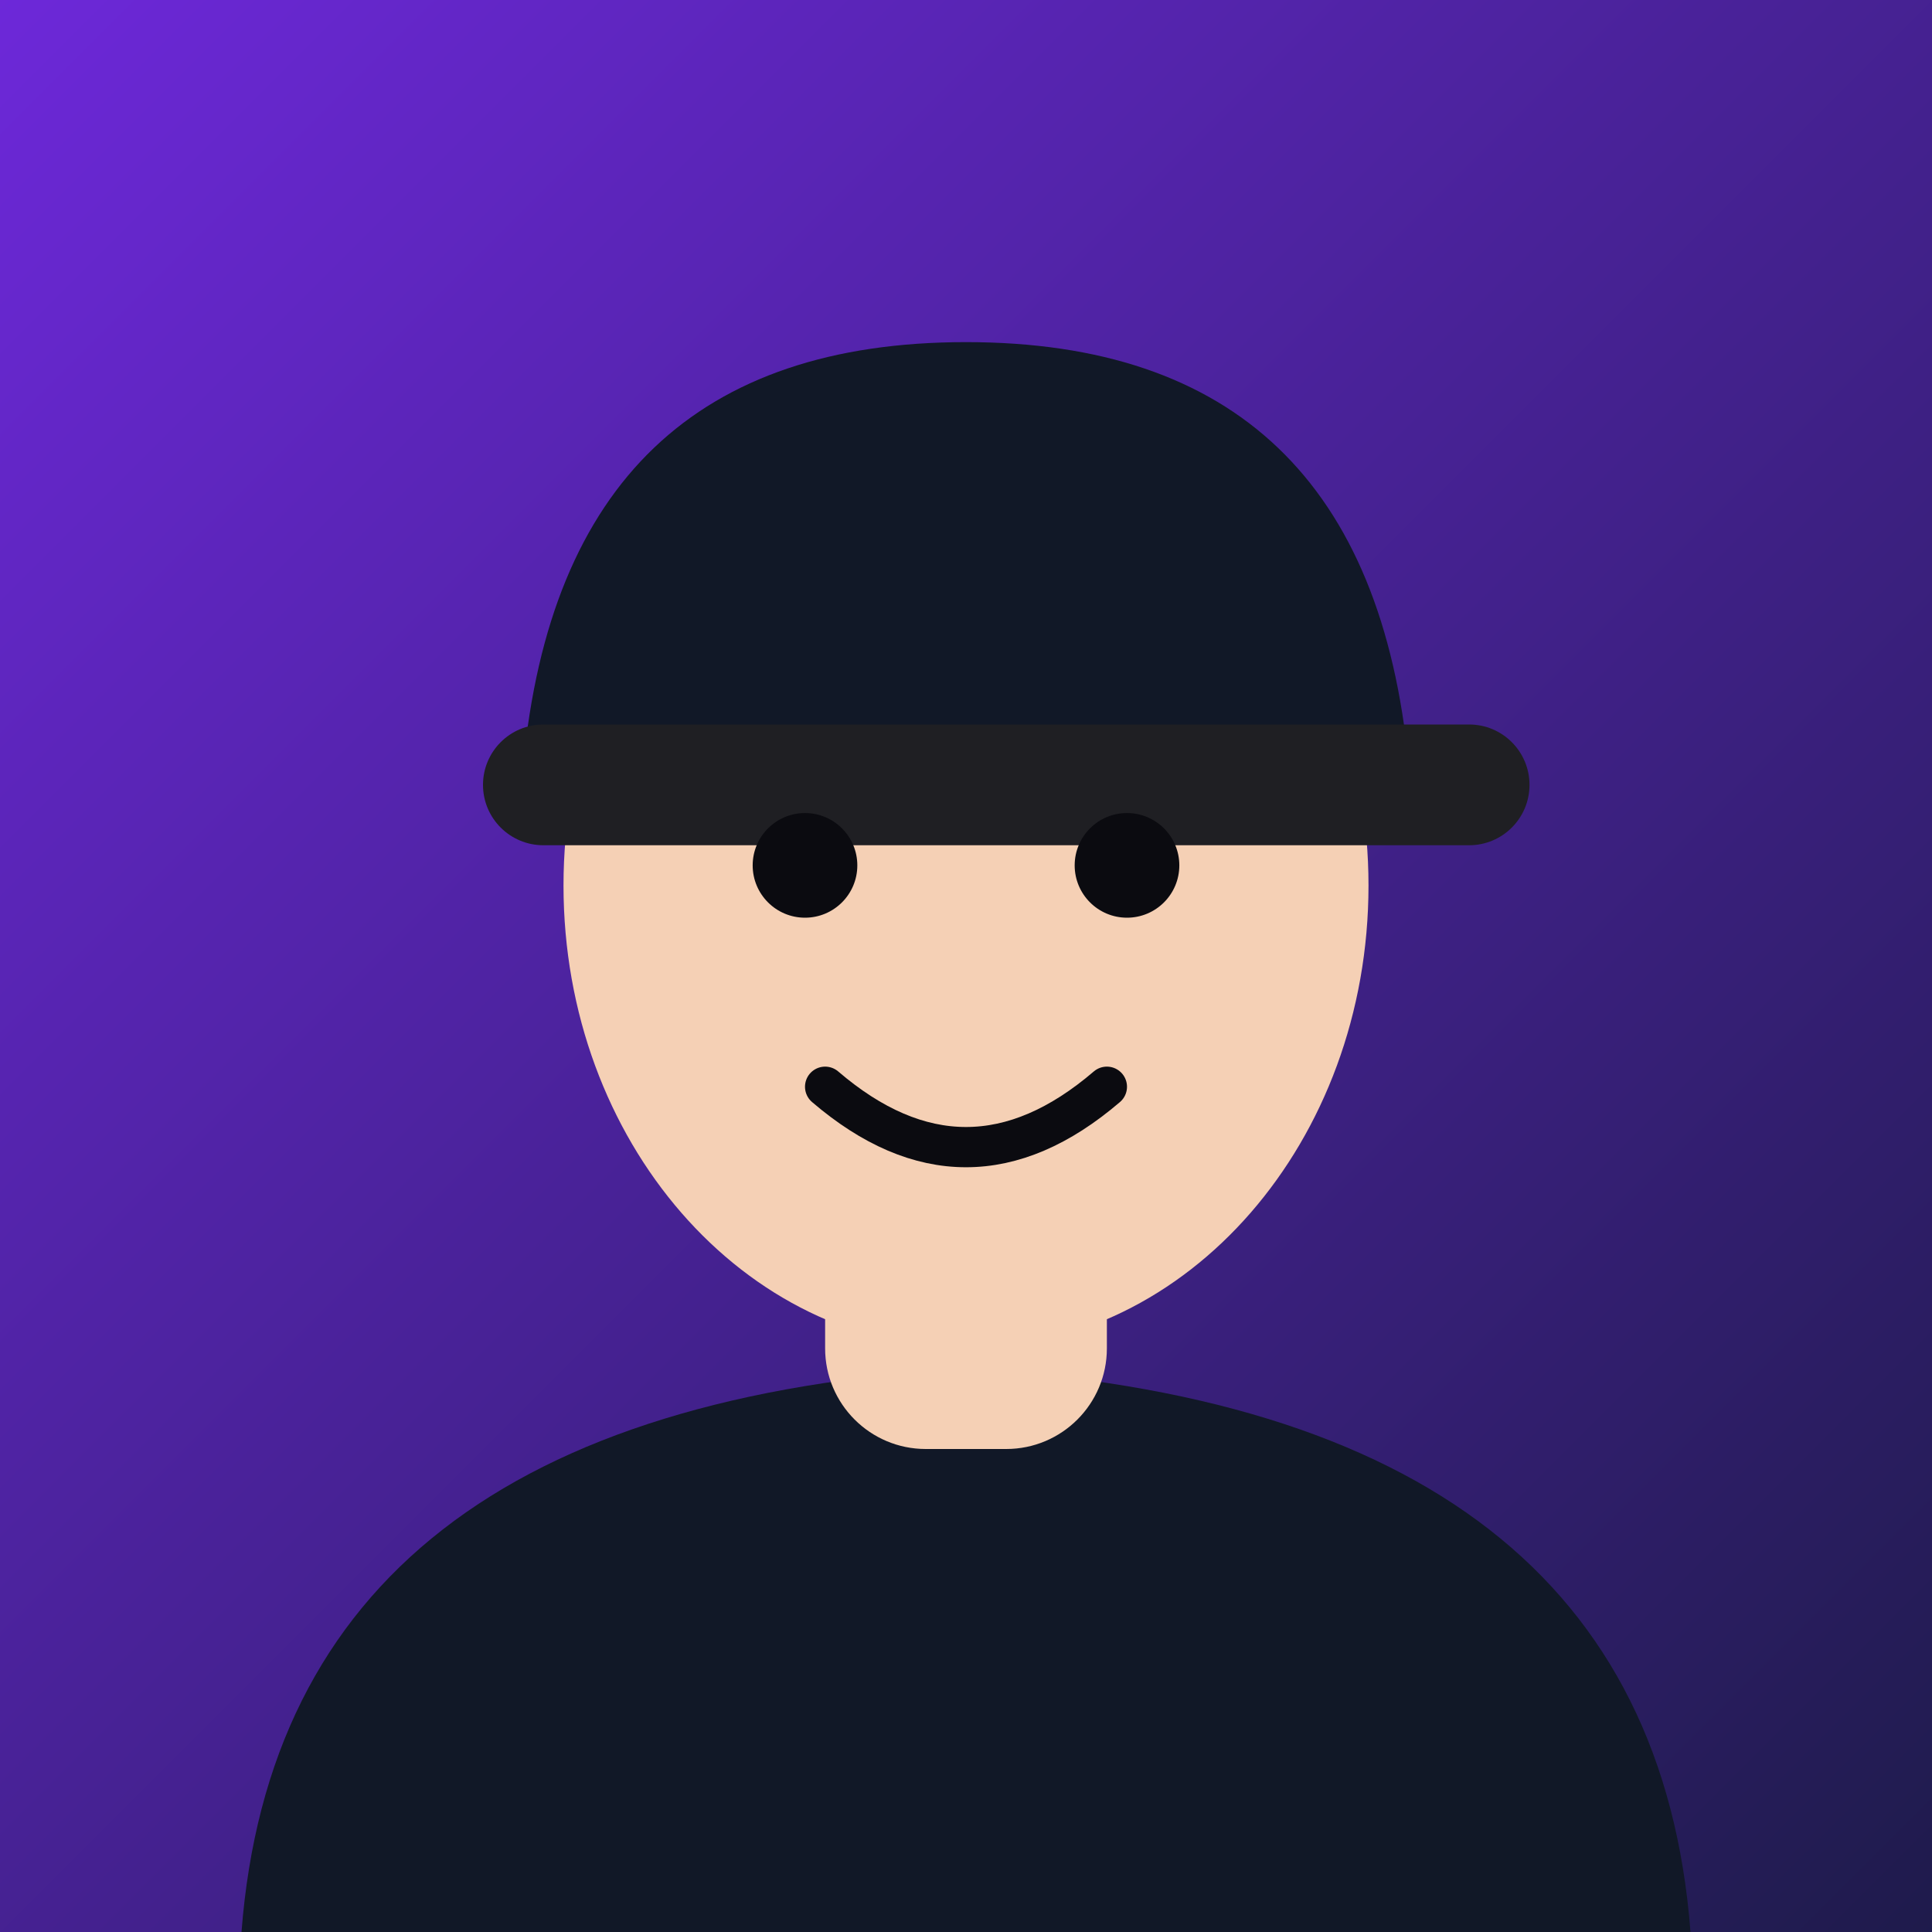
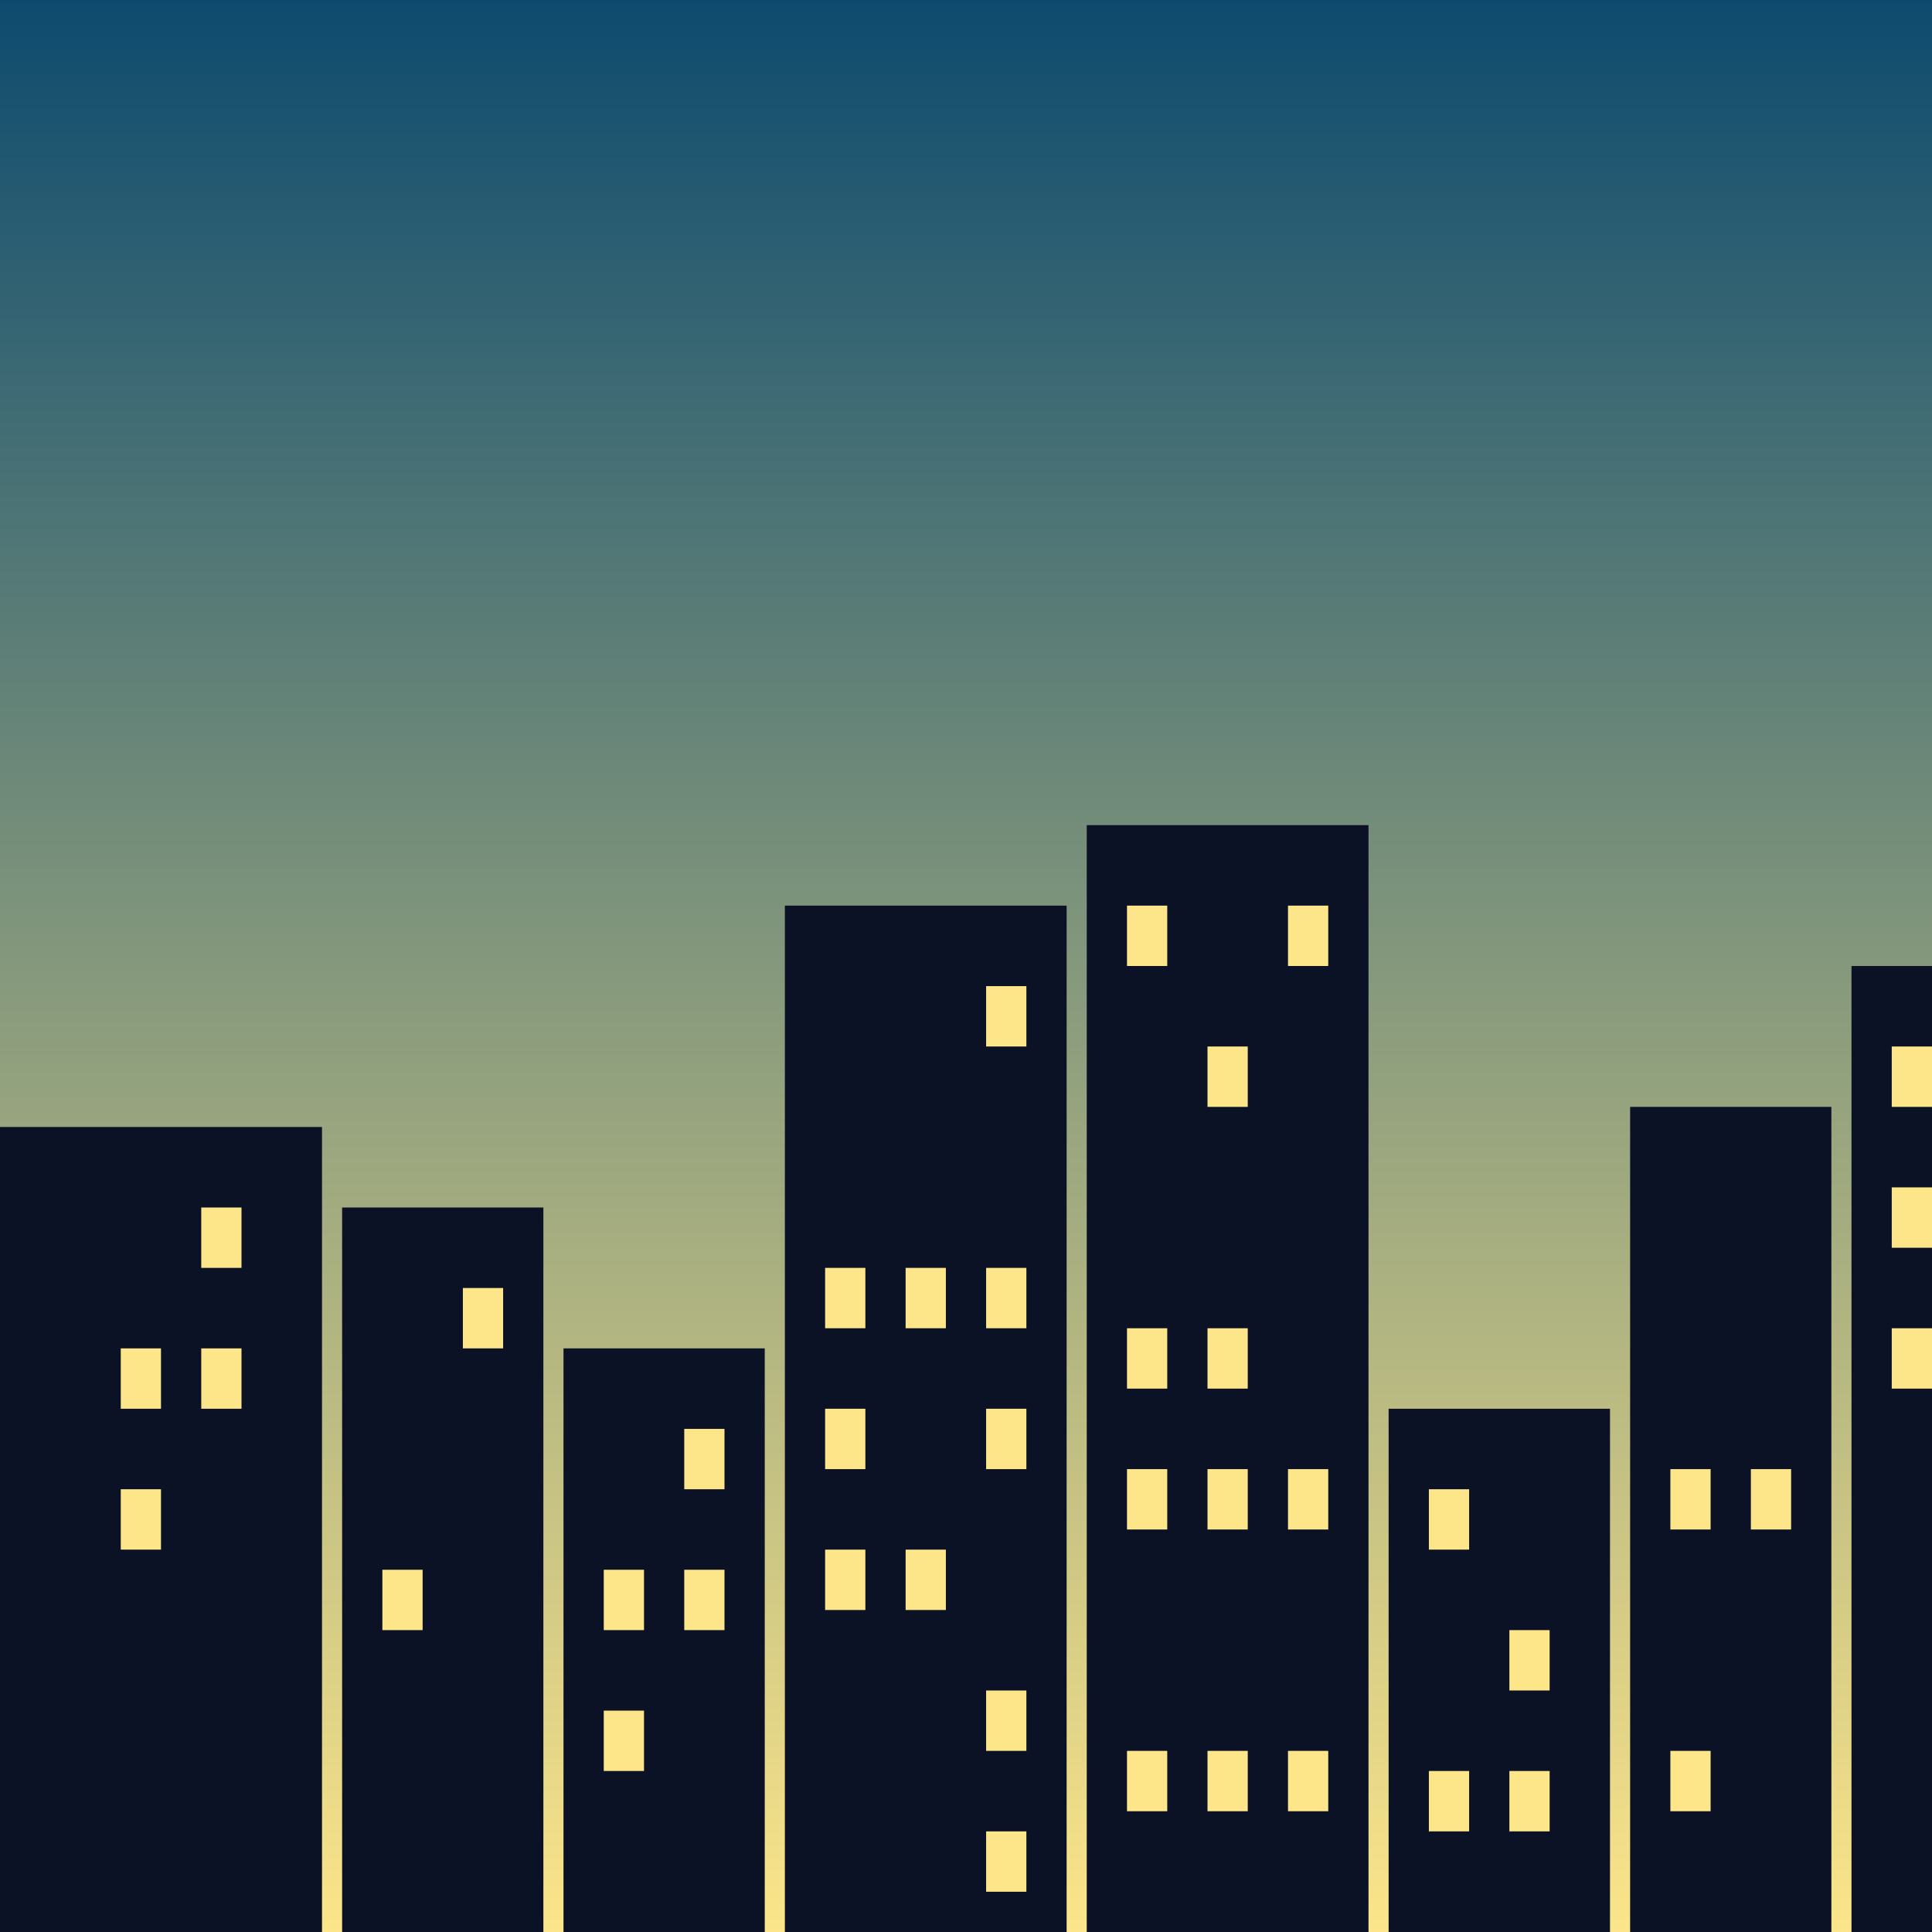
<svg xmlns="http://www.w3.org/2000/svg" viewBox="0 0 96 96" width="96" height="96">
  <defs>
-     <linearGradient id="b20" x1="0" y1="0" x2="1" y2="1">
-       <stop offset="0" stop-color="#6d28d9" />
-       <stop offset="1" stop-color="#1e1b4b" />
+     <linearGradient id="g20" x1="0" y1="0" x2="0" y2="1">
+       <stop offset="0" stop-color="#0c4a6e" />
+       <stop offset="1" stop-color="#fde68a" />
    </linearGradient>
  </defs>
-   <rect width="96" height="96" fill="url(#b20)" />
-   <path d="M12 96 Q14 70 48 68 Q82 70 84 96 Z" fill="#111827" />
-   <rect x="41" y="58" width="14" height="14" rx="5" fill="#f5d0b5" />
-   <ellipse cx="48" cy="44" rx="20" ry="23" fill="#f5d0b5" />
-   <path d="M26 38 Q28 17 48 17 Q68 17 70 38 Z" fill="#111827" />
-   <rect x="24" y="36" width="52" height="6" rx="3" fill="#1f1f23" />
-   <circle cx="40" cy="43" r="2.6" fill="#0b0b10" />
-   <circle cx="56" cy="43" r="2.6" fill="#0b0b10" />
-   <path d="M41 54 Q48 60 55 54" fill="none" stroke="#0b0b10" stroke-width="2" stroke-linecap="round" />
+   <rect width="96" height="96" fill="url(#g20)" />
+   <rect x="0" y="56" width="16" height="40" fill="#0b1226" />
+   <rect x="10" y="60" width="2" height="3" fill="#fde68a" />
+   <rect x="6" y="67" width="2" height="3" fill="#fde68a" />
+   <rect x="10" y="67" width="2" height="3" fill="#fde68a" />
+   <rect x="6" y="74" width="2" height="3" fill="#fde68a" />
+   <rect x="17" y="60" width="10" height="36" fill="#0b1226" />
+   <rect x="23" y="64" width="2" height="3" fill="#fde68a" />
+   <rect x="19" y="78" width="2" height="3" fill="#fde68a" />
+   <rect x="28" y="67" width="10" height="29" fill="#0b1226" />
+   <rect x="34" y="71" width="2" height="3" fill="#fde68a" />
+   <rect x="30" y="78" width="2" height="3" fill="#fde68a" />
+   <rect x="34" y="78" width="2" height="3" fill="#fde68a" />
+   <rect x="30" y="85" width="2" height="3" fill="#fde68a" />
+   <rect x="39" y="45" width="14" height="51" fill="#0b1226" />
+   <rect x="49" y="49" width="2" height="3" fill="#fde68a" />
+   <rect x="41" y="63" width="2" height="3" fill="#fde68a" />
+   <rect x="45" y="63" width="2" height="3" fill="#fde68a" />
+   <rect x="49" y="63" width="2" height="3" fill="#fde68a" />
+   <rect x="41" y="70" width="2" height="3" fill="#fde68a" />
+   <rect x="49" y="70" width="2" height="3" fill="#fde68a" />
+   <rect x="41" y="77" width="2" height="3" fill="#fde68a" />
+   <rect x="45" y="77" width="2" height="3" fill="#fde68a" />
+   <rect x="49" y="84" width="2" height="3" fill="#fde68a" />
+   <rect x="49" y="91" width="2" height="3" fill="#fde68a" />
+   <rect x="54" y="41" width="14" height="55" fill="#0b1226" />
+   <rect x="56" y="45" width="2" height="3" fill="#fde68a" />
+   <rect x="64" y="45" width="2" height="3" fill="#fde68a" />
+   <rect x="60" y="52" width="2" height="3" fill="#fde68a" />
+   <rect x="56" y="66" width="2" height="3" fill="#fde68a" />
+   <rect x="60" y="66" width="2" height="3" fill="#fde68a" />
+   <rect x="56" y="73" width="2" height="3" fill="#fde68a" />
+   <rect x="60" y="73" width="2" height="3" fill="#fde68a" />
+   <rect x="64" y="73" width="2" height="3" fill="#fde68a" />
+   <rect x="56" y="87" width="2" height="3" fill="#fde68a" />
+   <rect x="60" y="87" width="2" height="3" fill="#fde68a" />
+   <rect x="64" y="87" width="2" height="3" fill="#fde68a" />
+   <rect x="69" y="70" width="11" height="26" fill="#0b1226" />
+   <rect x="71" y="74" width="2" height="3" fill="#fde68a" />
+   <rect x="75" y="81" width="2" height="3" fill="#fde68a" />
+   <rect x="71" y="88" width="2" height="3" fill="#fde68a" />
+   <rect x="75" y="88" width="2" height="3" fill="#fde68a" />
+   <rect x="81" y="55" width="10" height="41" fill="#0b1226" />
+   <rect x="83" y="73" width="2" height="3" fill="#fde68a" />
+   <rect x="87" y="73" width="2" height="3" fill="#fde68a" />
+   <rect x="83" y="87" width="2" height="3" fill="#fde68a" />
+   <rect x="92" y="48" width="16" height="48" fill="#0b1226" />
+   <rect x="94" y="52" width="2" height="3" fill="#fde68a" />
+   <rect x="94" y="59" width="2" height="3" fill="#fde68a" />
+   <rect x="94" y="66" width="2" height="3" fill="#fde68a" />
+   <rect x="98" y="73" width="2" height="3" fill="#fde68a" />
+   <rect x="98" y="80" width="2" height="3" fill="#fde68a" />
+   <rect x="102" y="80" width="2" height="3" fill="#fde68a" />
+   <rect x="98" y="87" width="2" height="3" fill="#fde68a" />
</svg>
